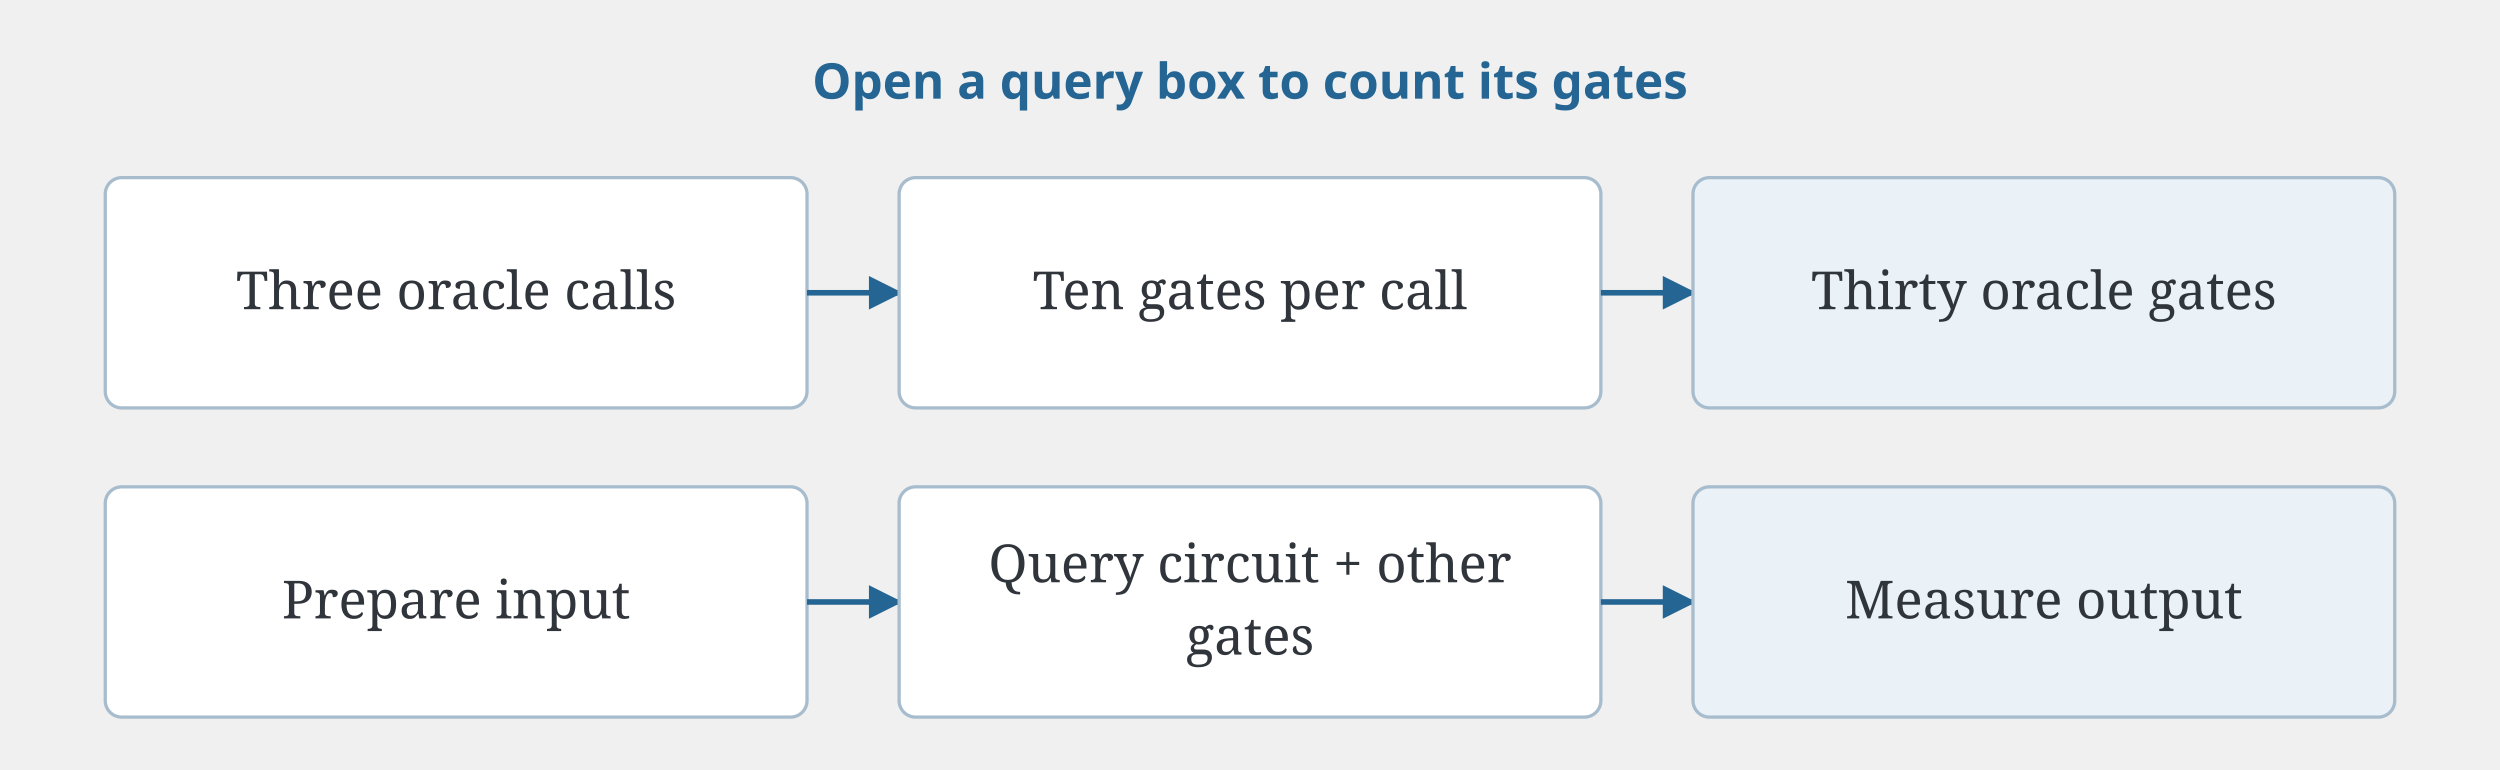
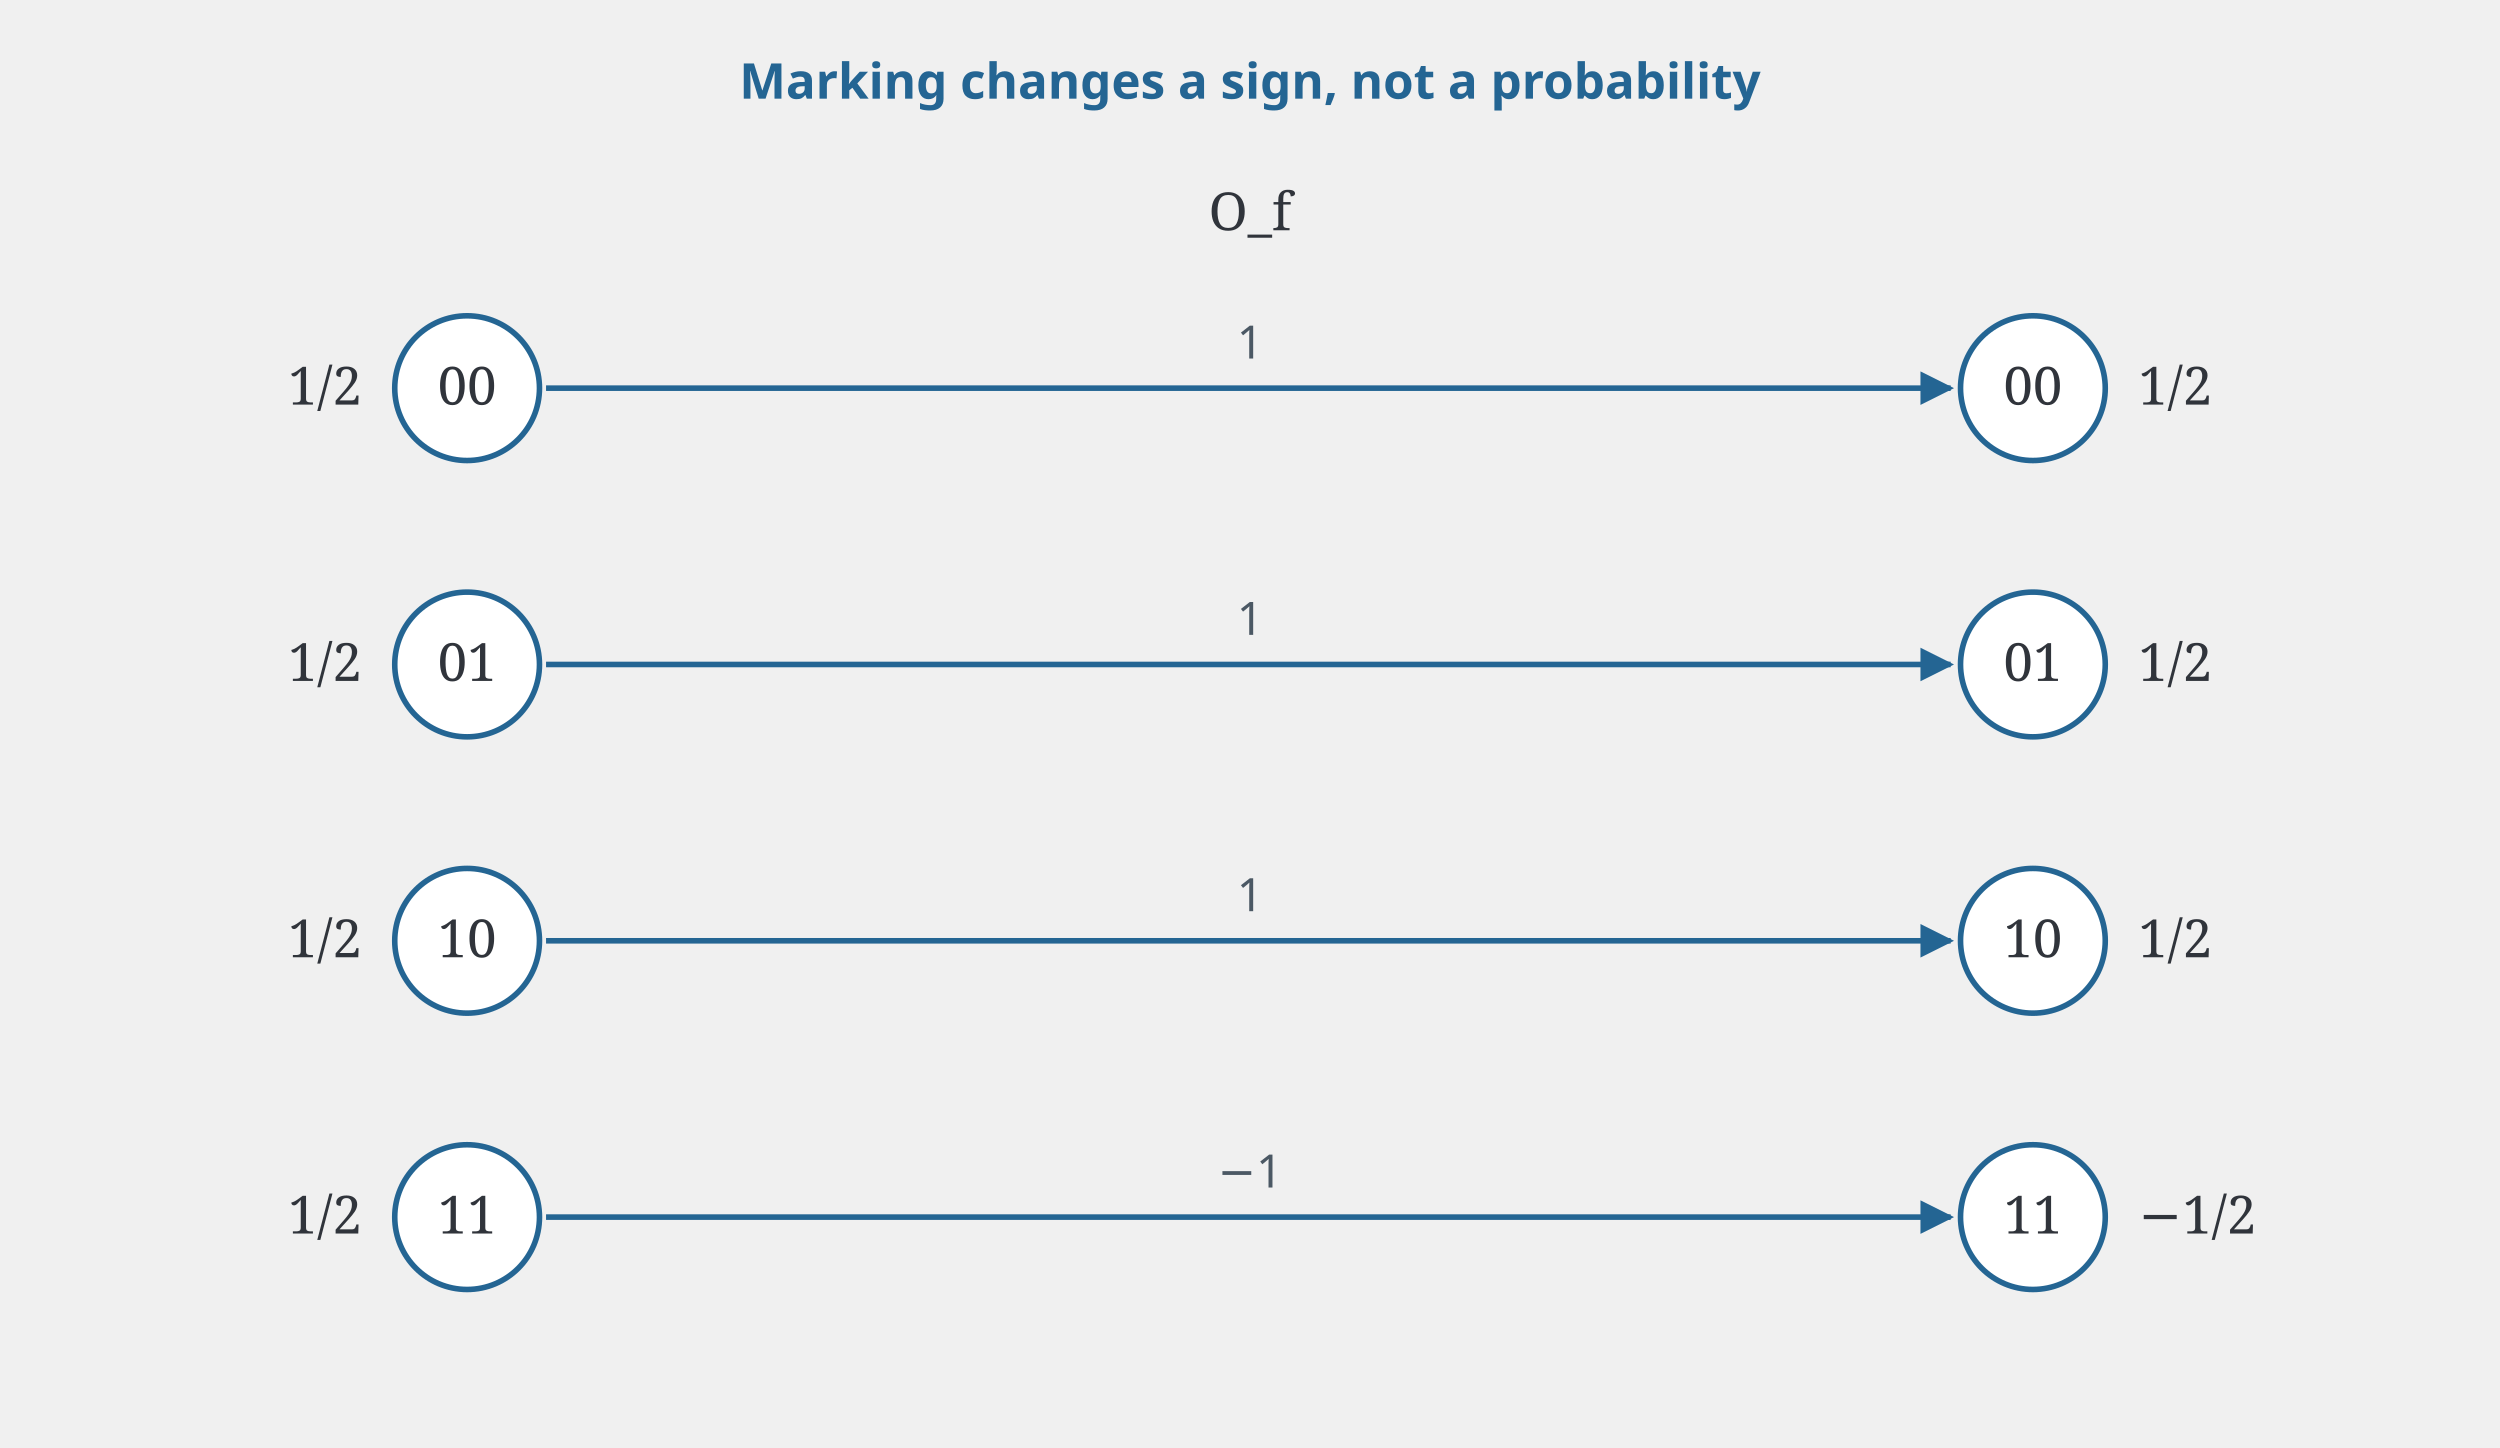
- <svg xmlns="http://www.w3.org/2000/svg" viewBox="0 0 760 234" role="img" aria-labelledby="title desc">
+ <svg xmlns="http://www.w3.org/2000/svg" viewBox="0 0 760 440" role="img" aria-labelledby="title desc">
  <defs>
    <marker id="arrow" viewBox="0 0 10 10" refX="9" refY="5" markerWidth="6" markerHeight="6" orient="auto-start-reverse">
      <path d="M0 0L10 5L0 10Z" fill="context-stroke" />
    </marker>
  </defs>
  <style>text{font:16px Georgia,serif;fill:#30343b}.heading{font:600 15px system-ui,sans-serif;fill:#246593}.small{font:14px system-ui,sans-serif;fill:#4b5864}.grid{stroke:#d3dee7;stroke-width:1}.edge{fill:none;stroke:#246593;stroke-width:1.7;marker-end:url(#arrow)}</style>
-   <text x="380" y="30" text-anchor="middle" class="heading" data-max-width="700">Open a query box to count its gates</text>
-   <rect x="32" y="54" width="213.333" height="70" rx="5" fill="#fff" stroke="#a7bccd" />
-   <text x="138.667" y="94" text-anchor="middle" class="" data-max-width="191.333">Three oracle calls</text>
-   <path d="M245.333 89L273.333 89" class="edge" />
-   <rect x="273.333" y="54" width="213.333" height="70" rx="5" fill="#fff" stroke="#a7bccd" />
-   <text x="380" y="94" text-anchor="middle" class="" data-max-width="191.333">Ten gates per call</text>
-   <path d="M486.667 89L514.667 89" class="edge" />
-   <rect x="514.667" y="54" width="213.333" height="70" rx="5" fill="#eaf1f7" stroke="#a7bccd" />
-   <text x="621.333" y="94" text-anchor="middle" class="" data-max-width="191.333">Thirty oracle gates</text>
-   <rect x="32" y="148" width="213.333" height="70" rx="5" fill="#fff" stroke="#a7bccd" />
-   <text x="138.667" y="188" text-anchor="middle" class="" data-max-width="191.333">Prepare input</text>
-   <path d="M245.333 183L273.333 183" class="edge" />
-   <rect x="273.333" y="148" width="213.333" height="70" rx="5" fill="#fff" stroke="#a7bccd" />
-   <text x="380" y="177" text-anchor="middle" class="" data-max-width="191.333">Query circuit + other</text>
-   <text x="380" y="199" text-anchor="middle" class="" data-max-width="191.333">gates</text>
-   <path d="M486.667 183L514.667 183" class="edge" />
-   <rect x="514.667" y="148" width="213.333" height="70" rx="5" fill="#eaf1f7" stroke="#a7bccd" />
-   <text x="621.333" y="188" text-anchor="middle" class="" data-max-width="191.333">Measure output</text>
+   <text x="380" y="30" text-anchor="middle" class="heading" data-max-width="700">Marking changes a sign, not a probability</text>
+   <text x="380" y="70" text-anchor="middle" class="" data-max-width="350" data-tex="O_f">O_f</text>
+   <path d="M166 118L593 118" class="edge" />
+   <text x="380" y="109" text-anchor="middle" class="small" data-max-width="120" data-tex="1">1</text>
+   <path d="M166 202L593 202" class="edge" />
+   <text x="380" y="193" text-anchor="middle" class="small" data-max-width="120" data-tex="1">1</text>
+   <path d="M166 286L593 286" class="edge" />
+   <text x="380" y="277" text-anchor="middle" class="small" data-max-width="120" data-tex="1">1</text>
+   <path d="M166 370L593 370" class="edge" />
+   <text x="380" y="361" text-anchor="middle" class="small" data-max-width="120" data-tex="-1">−1</text>
+   <circle cx="142" cy="118" r="22" fill="#fff" stroke="#246593" stroke-width="1.7" />
+   <text x="142" y="123" text-anchor="middle" class="" data-max-width="38">00</text>
+   <circle cx="142" cy="202" r="22" fill="#fff" stroke="#246593" stroke-width="1.7" />
+   <text x="142" y="207" text-anchor="middle" class="" data-max-width="38">01</text>
+   <circle cx="142" cy="286" r="22" fill="#fff" stroke="#246593" stroke-width="1.7" />
+   <text x="142" y="291" text-anchor="middle" class="" data-max-width="38">10</text>
+   <circle cx="142" cy="370" r="22" fill="#fff" stroke="#246593" stroke-width="1.7" />
+   <text x="142" y="375" text-anchor="middle" class="" data-max-width="38">11</text>
+   <circle cx="618" cy="118" r="22" fill="#fff" stroke="#246593" stroke-width="1.7" />
+   <text x="618" y="123" text-anchor="middle" class="" data-max-width="38">00</text>
+   <circle cx="618" cy="202" r="22" fill="#fff" stroke="#246593" stroke-width="1.7" />
+   <text x="618" y="207" text-anchor="middle" class="" data-max-width="38">01</text>
+   <circle cx="618" cy="286" r="22" fill="#fff" stroke="#246593" stroke-width="1.7" />
+   <text x="618" y="291" text-anchor="middle" class="" data-max-width="38">10</text>
+   <circle cx="618" cy="370" r="22" fill="#fff" stroke="#246593" stroke-width="1.7" />
+   <text x="618" y="375" text-anchor="middle" class="" data-max-width="38">11</text>
+   <text x="110" y="123" text-anchor="end" class="" data-max-width="120" data-tex="1/2">1/2</text>
+   <text x="110" y="207" text-anchor="end" class="" data-max-width="120" data-tex="1/2">1/2</text>
+   <text x="110" y="291" text-anchor="end" class="" data-max-width="120" data-tex="1/2">1/2</text>
+   <text x="110" y="375" text-anchor="end" class="" data-max-width="120" data-tex="1/2">1/2</text>
+   <text x="650" y="123" text-anchor="start" class="" data-max-width="120" data-tex="1/2">1/2</text>
+   <text x="650" y="207" text-anchor="start" class="" data-max-width="120" data-tex="1/2">1/2</text>
+   <text x="650" y="291" text-anchor="start" class="" data-max-width="120" data-tex="1/2">1/2</text>
+   <text x="650" y="375" text-anchor="start" class="" data-max-width="120" data-tex="-1/2">−1/2</text>
</svg>
